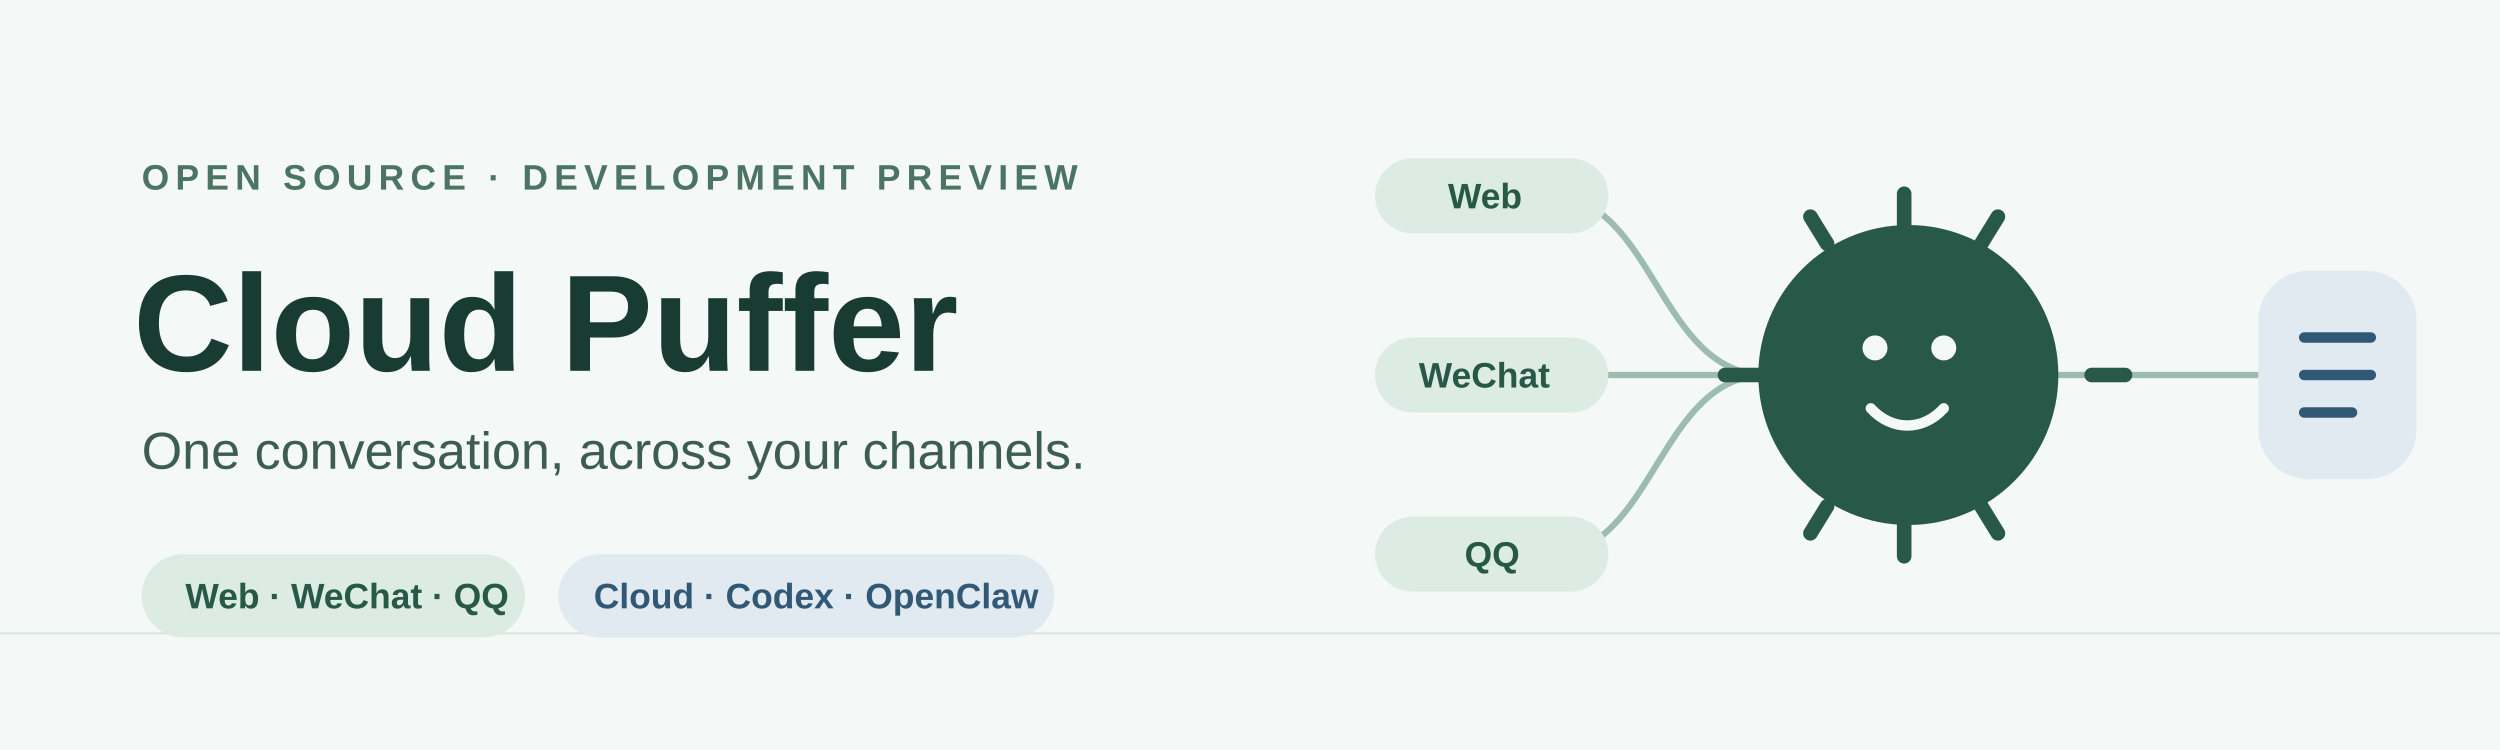
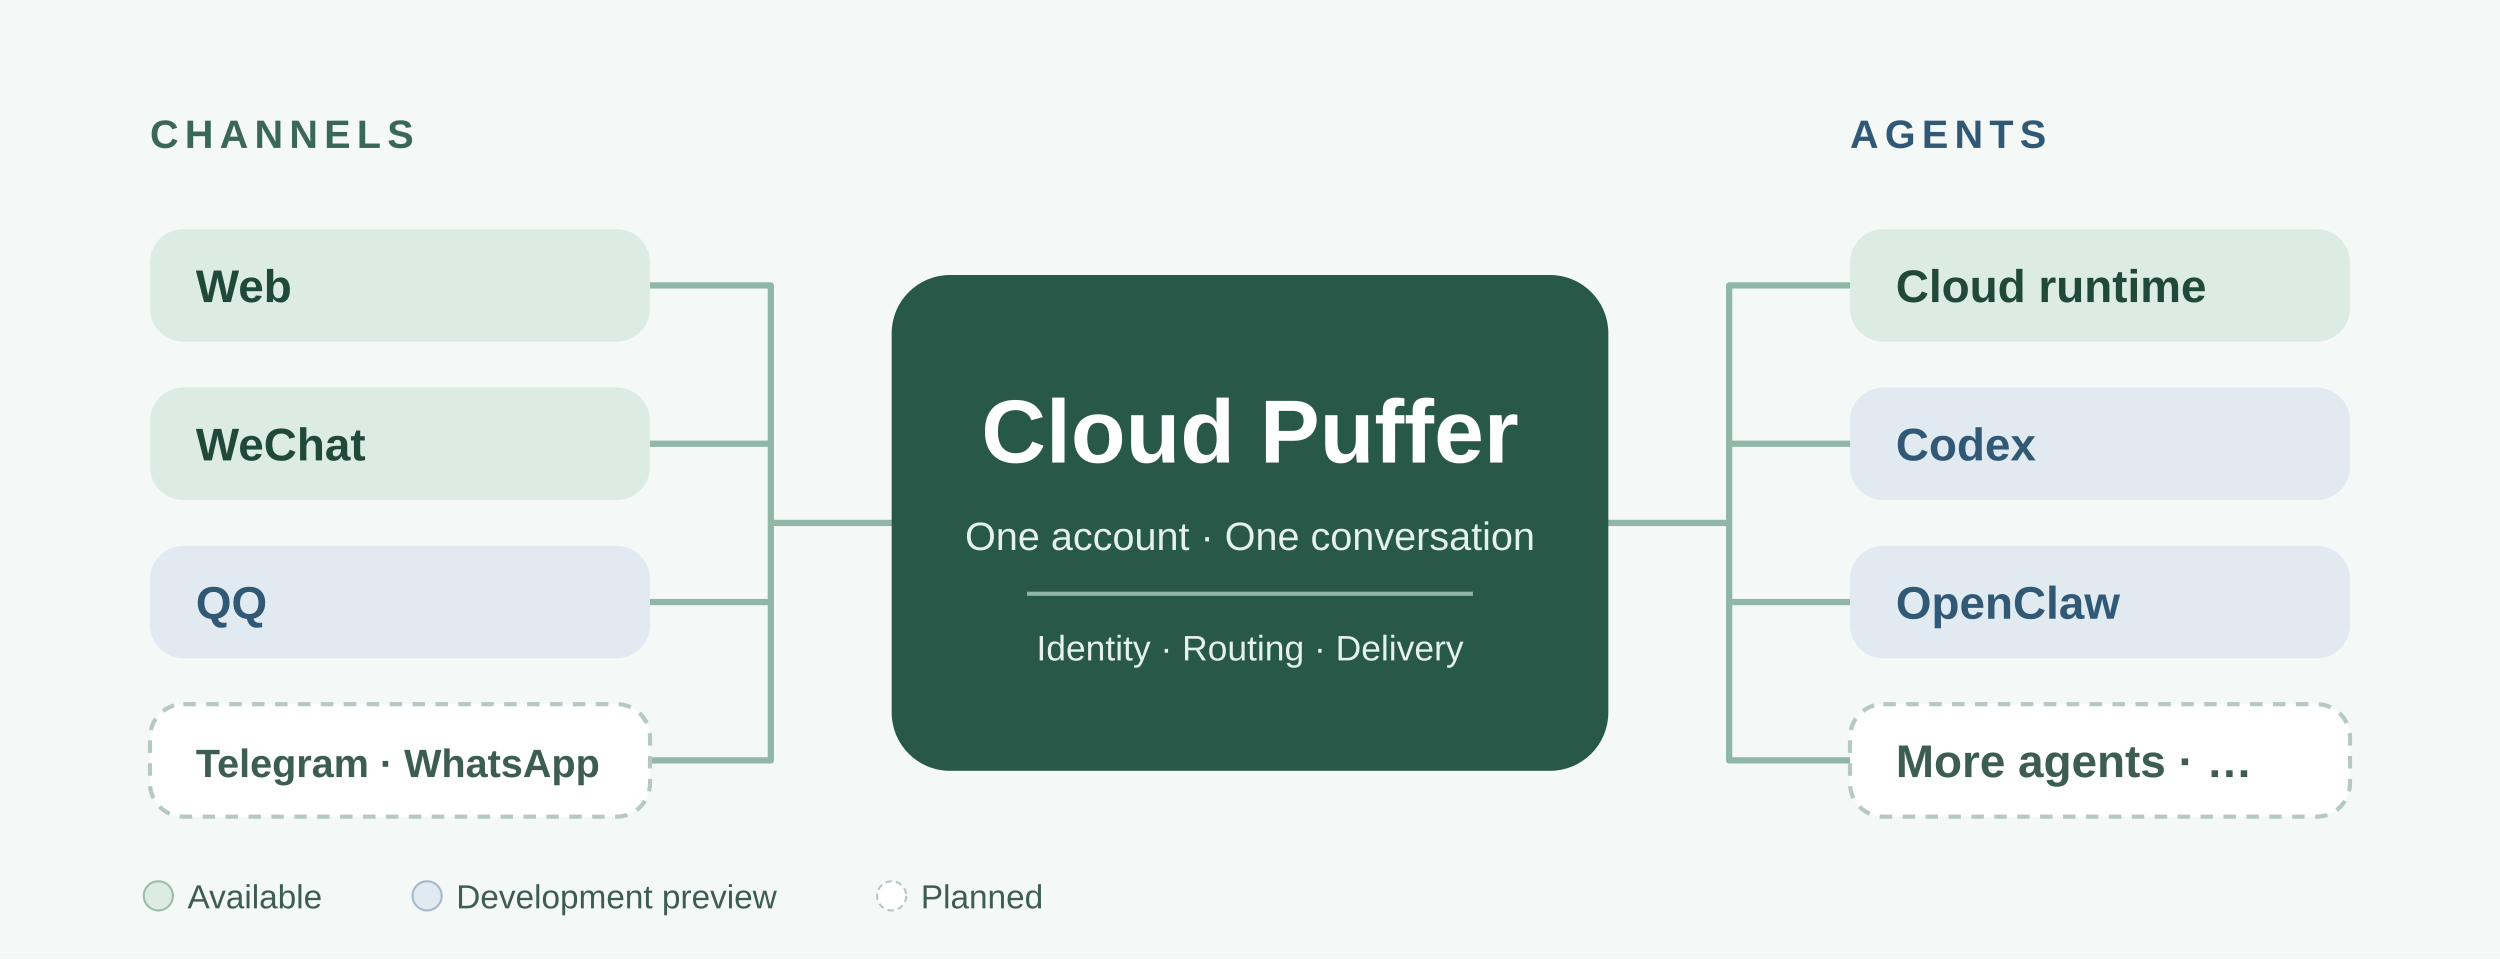
- <svg xmlns="http://www.w3.org/2000/svg" viewBox="0 0 1200 360" role="img" aria-labelledby="title desc">
-   <rect width="1200" height="360" fill="#f4f8f6" />
-   <path d="M0 304h1200" stroke="#d8e5df" />
-   <text x="68" y="91" fill="#4b7464" font-family="Arial, Helvetica, sans-serif" font-size="17" font-weight="700" letter-spacing="3">OPEN SOURCE · DEVELOPMENT PREVIEW</text>
-   <text x="64" y="178" fill="#183b32" font-family="Arial, Helvetica, sans-serif" font-size="66" font-weight="700">Cloud Puffer</text>
-   <text x="68" y="225" fill="#3d5d53" font-family="Arial, Helvetica, sans-serif" font-size="25">One conversation, across your channels.</text>
-   <rect x="68" y="266" width="184" height="40" rx="20" fill="#dcece5" />
-   <text x="89" y="292" fill="#285847" font-family="Arial, Helvetica, sans-serif" font-size="17" font-weight="700">Web · WeChat · QQ</text>
-   <rect x="268" y="266" width="238" height="40" rx="20" fill="#e1eaf1" />
-   <text x="285" y="292" fill="#315976" font-family="Arial, Helvetica, sans-serif" font-size="17" font-weight="700">Cloud · Codex · OpenClaw</text>
-   <path d="M744 94c50 0 52 86 104 86M744 180h104M744 266c50 0 52-86 104-86M986 180h102" fill="none" stroke="#9dbcb0" stroke-width="3" stroke-linecap="round" />
-   <rect x="660" y="76" width="112" height="36" rx="18" fill="#dcece5" />
-   <rect x="660" y="162" width="112" height="36" rx="18" fill="#dcece5" />
-   <rect x="660" y="248" width="112" height="36" rx="18" fill="#dcece5" />
-   <text x="695" y="100" fill="#285847" font-family="Arial, Helvetica, sans-serif" font-size="17" font-weight="700">Web</text>
-   <text x="681" y="186" fill="#285847" font-family="Arial, Helvetica, sans-serif" font-size="17" font-weight="700">WeChat</text>
-   <text x="703" y="272" fill="#285847" font-family="Arial, Helvetica, sans-serif" font-size="17" font-weight="700">QQ</text>
-   <circle cx="916" cy="180" r="72" fill="#285847" />
-   <circle cx="900" cy="167" r="6" fill="#f4f8f6" />
-   <circle cx="933" cy="167" r="6" fill="#f4f8f6" />
-   <path d="M898 196c10 11 25 11 35 0" fill="none" stroke="#f4f8f6" stroke-width="5" stroke-linecap="round" />
-   <path d="M914 108v-15m-37 24-8-13m82 13 8-13m-115 76h-16m176 0h16m-106 72v15m-37-24-8 13m82-13 8 13" stroke="#285847" stroke-width="7" stroke-linecap="round" />
-   <rect x="1084" y="130" width="76" height="100" rx="24" fill="#e1eaf1" />
-   <path d="M1106 162h32m-32 18h32m-32 18h23" stroke="#315976" stroke-width="5" stroke-linecap="round" />
+ <svg xmlns="http://www.w3.org/2000/svg" viewBox="0 0 1200 460" role="img" aria-labelledby="title desc">
+   <rect width="1200" height="460" fill="#f4f8f6" />
+   <text x="72" y="71" fill="#3b6758" font-family="Arial, Helvetica, sans-serif" font-size="19" font-weight="700" letter-spacing="3">CHANNELS</text>
+   <text x="888" y="71" fill="#315976" font-family="Arial, Helvetica, sans-serif" font-size="19" font-weight="700" letter-spacing="3">AGENTS</text>
+   <path d="M312 137h58m-58 76h58m-58 76h58m-58 76h58m0-228v228m0-114h58" fill="none" stroke="#8fb6a6" stroke-width="3" stroke-linecap="round" />
+   <path d="M772 251h58m0-114v228m0-228h58m-58 76h58m-58 76h58m-58 76h58" fill="none" stroke="#8fb6a6" stroke-width="3" stroke-linecap="round" />
+   <rect x="72" y="110" width="240" height="54" rx="16" fill="#dcece5" />
+   <rect x="72" y="186" width="240" height="54" rx="16" fill="#dcece5" />
+   <rect x="72" y="262" width="240" height="54" rx="16" fill="#e1eaf1" />
+   <rect x="72" y="338" width="240" height="54" rx="16" fill="#ffffff" stroke="#b5c9c0" stroke-width="2" stroke-dasharray="6 5" />
+   <text x="94" y="145" fill="#21493b" font-family="Arial, Helvetica, sans-serif" font-size="22" font-weight="700">Web</text>
+   <text x="94" y="221" fill="#21493b" font-family="Arial, Helvetica, sans-serif" font-size="22" font-weight="700">WeChat</text>
+   <text x="94" y="297" fill="#315976" font-family="Arial, Helvetica, sans-serif" font-size="22" font-weight="700">QQ</text>
+   <text x="94" y="373" fill="#3d5d53" font-family="Arial, Helvetica, sans-serif" font-size="19" font-weight="700">Telegram · WhatsApp</text>
+   <rect x="428" y="132" width="344" height="238" rx="28" fill="#285847" />
+   <text x="600" y="222" text-anchor="middle" fill="#ffffff" font-family="Arial, Helvetica, sans-serif" font-size="43" font-weight="700">Cloud Puffer</text>
+   <text x="600" y="264" text-anchor="middle" fill="#e5f1eb" font-family="Arial, Helvetica, sans-serif" font-size="19">One account · One conversation</text>
+   <path d="M493 285h214" stroke="#8fb6a6" stroke-width="2" />
+   <text x="600" y="317" text-anchor="middle" fill="#e5f1eb" font-family="Arial, Helvetica, sans-serif" font-size="17">Identity · Routing · Delivery</text>
+   <rect x="888" y="110" width="240" height="54" rx="16" fill="#dcece5" />
+   <rect x="888" y="186" width="240" height="54" rx="16" fill="#e1eaf1" />
+   <rect x="888" y="262" width="240" height="54" rx="16" fill="#e1eaf1" />
+   <rect x="888" y="338" width="240" height="54" rx="16" fill="#ffffff" stroke="#b5c9c0" stroke-width="2" stroke-dasharray="6 5" />
+   <text x="910" y="145" fill="#21493b" font-family="Arial, Helvetica, sans-serif" font-size="22" font-weight="700">Cloud runtime</text>
+   <text x="910" y="221" fill="#315976" font-family="Arial, Helvetica, sans-serif" font-size="22" font-weight="700">Codex</text>
+   <text x="910" y="297" fill="#315976" font-family="Arial, Helvetica, sans-serif" font-size="22" font-weight="700">OpenClaw</text>
+   <text x="910" y="373" fill="#3d5d53" font-family="Arial, Helvetica, sans-serif" font-size="22" font-weight="700">More agents · …</text>
+   <circle cx="76" cy="430" r="7" fill="#dcece5" stroke="#9cbcac" />
+   <text x="90" y="436" fill="#3d5d53" font-family="Arial, Helvetica, sans-serif" font-size="16">Available</text>
+   <circle cx="205" cy="430" r="7" fill="#e1eaf1" stroke="#a5b9c9" />
+   <text x="219" y="436" fill="#3d5d53" font-family="Arial, Helvetica, sans-serif" font-size="16">Development preview</text>
+   <circle cx="428" cy="430" r="7" fill="#ffffff" stroke="#b5c9c0" stroke-dasharray="3 2" />
+   <text x="442" y="436" fill="#3d5d53" font-family="Arial, Helvetica, sans-serif" font-size="16">Planned</text>
</svg>
